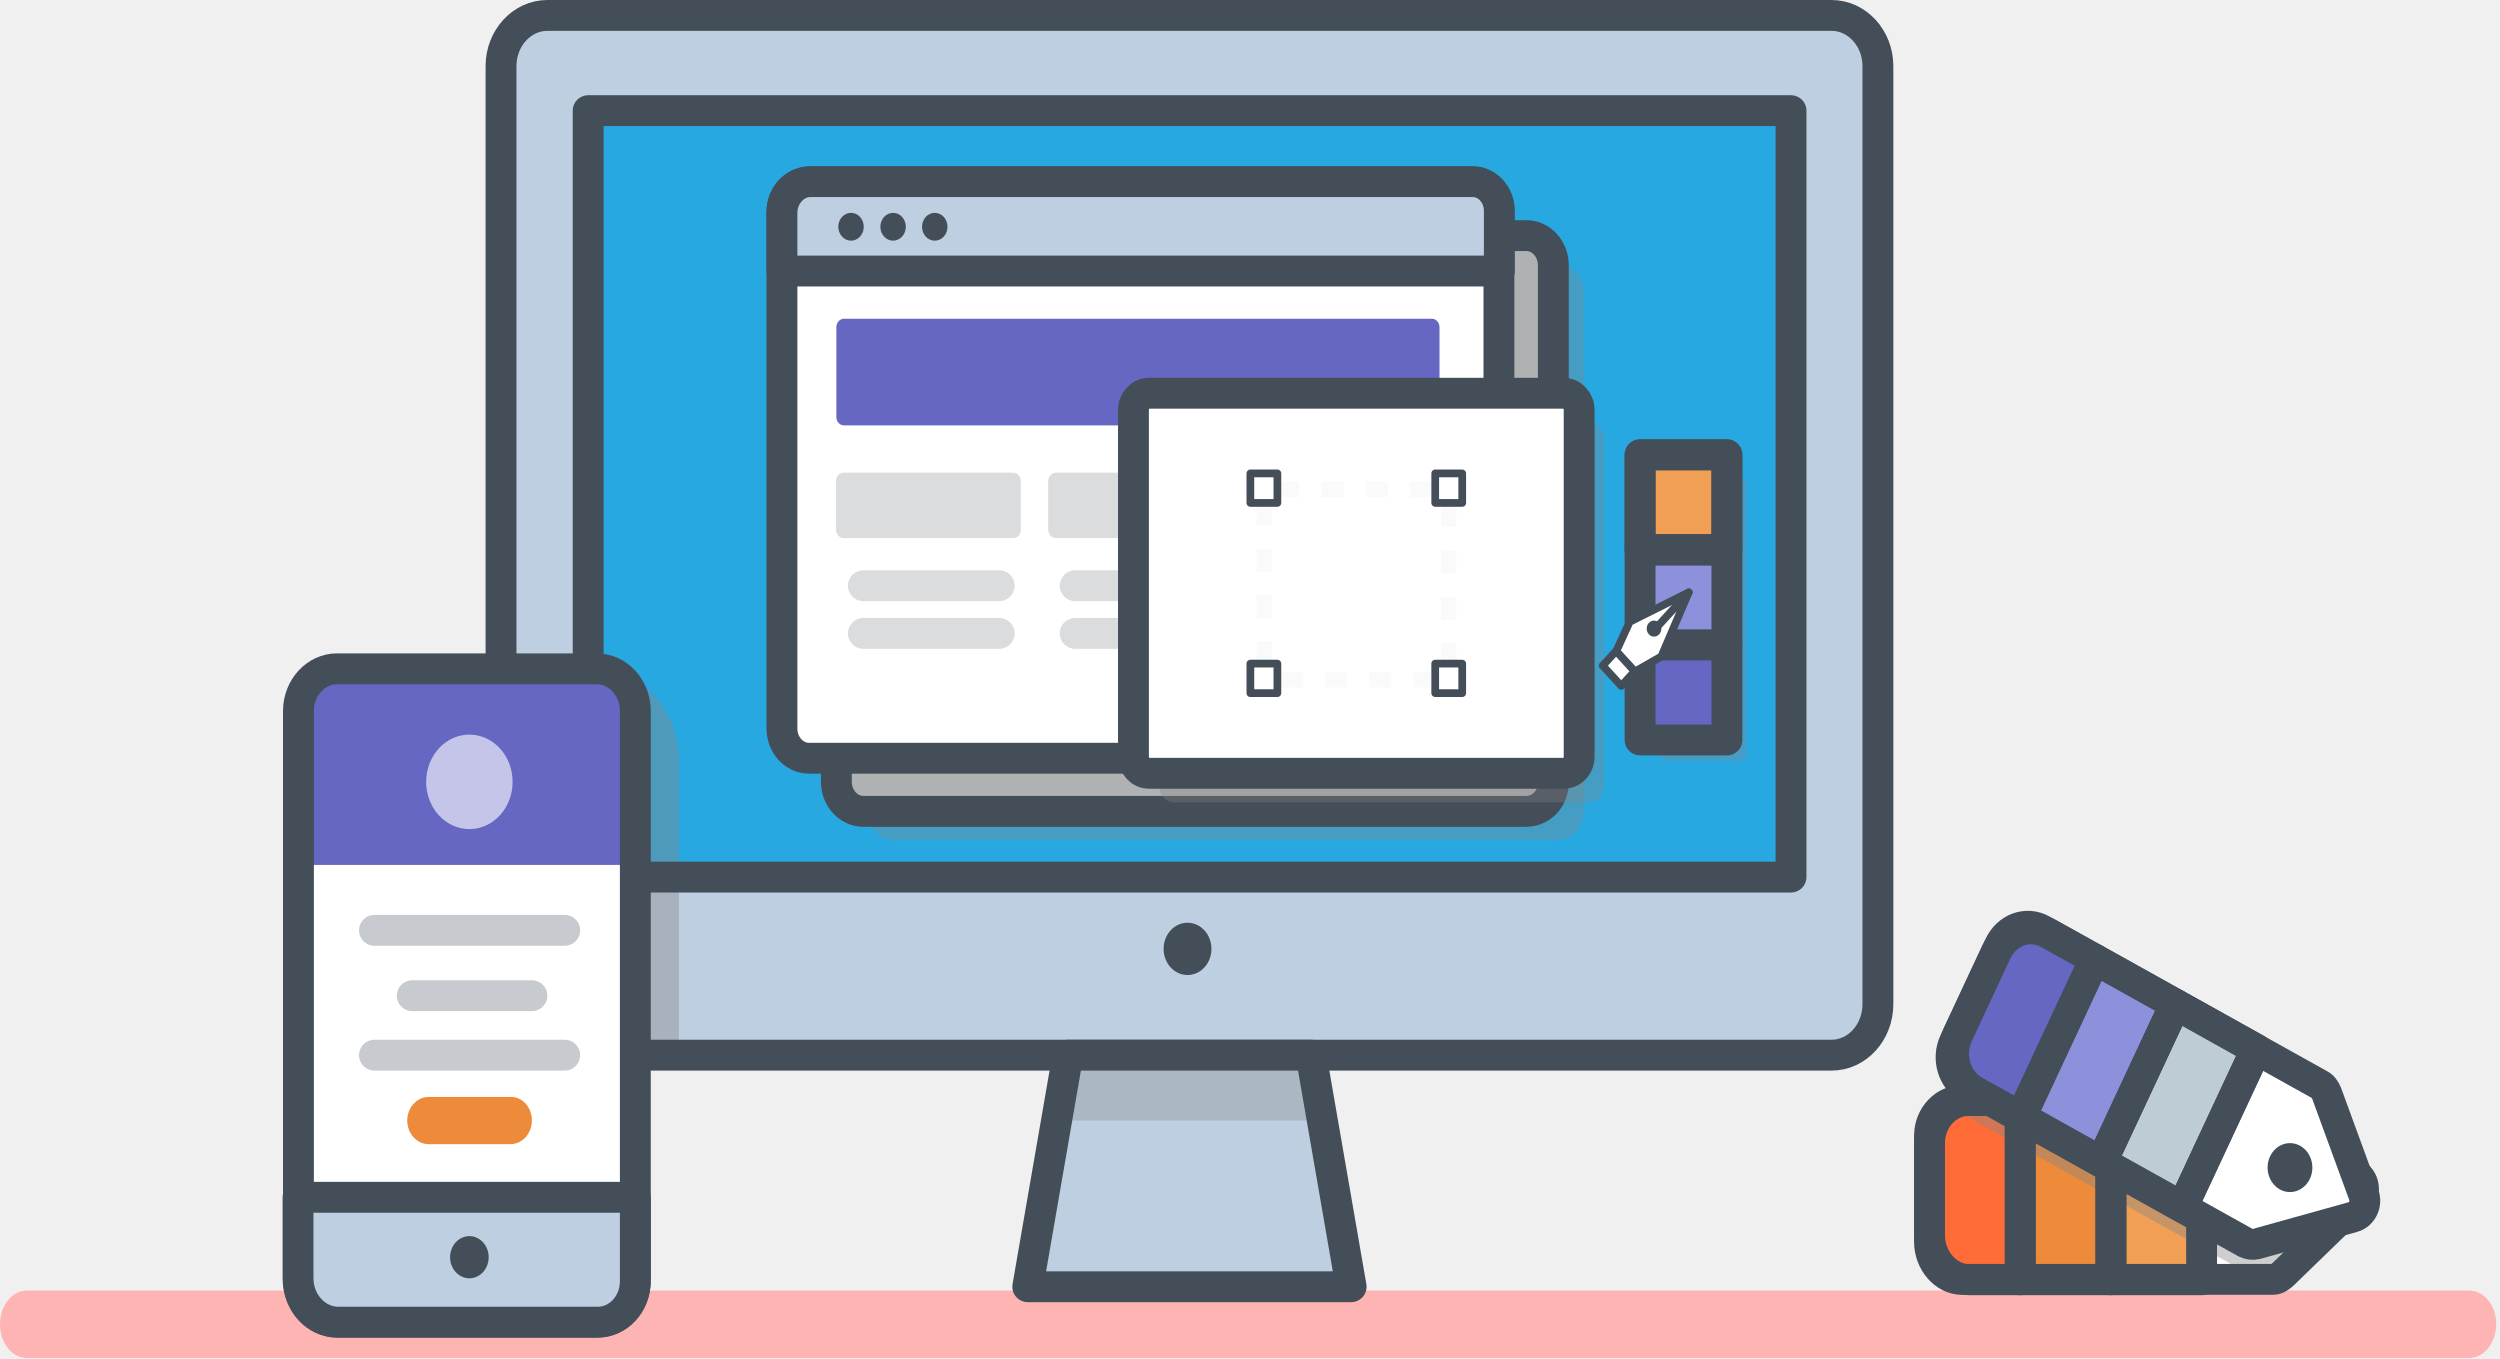
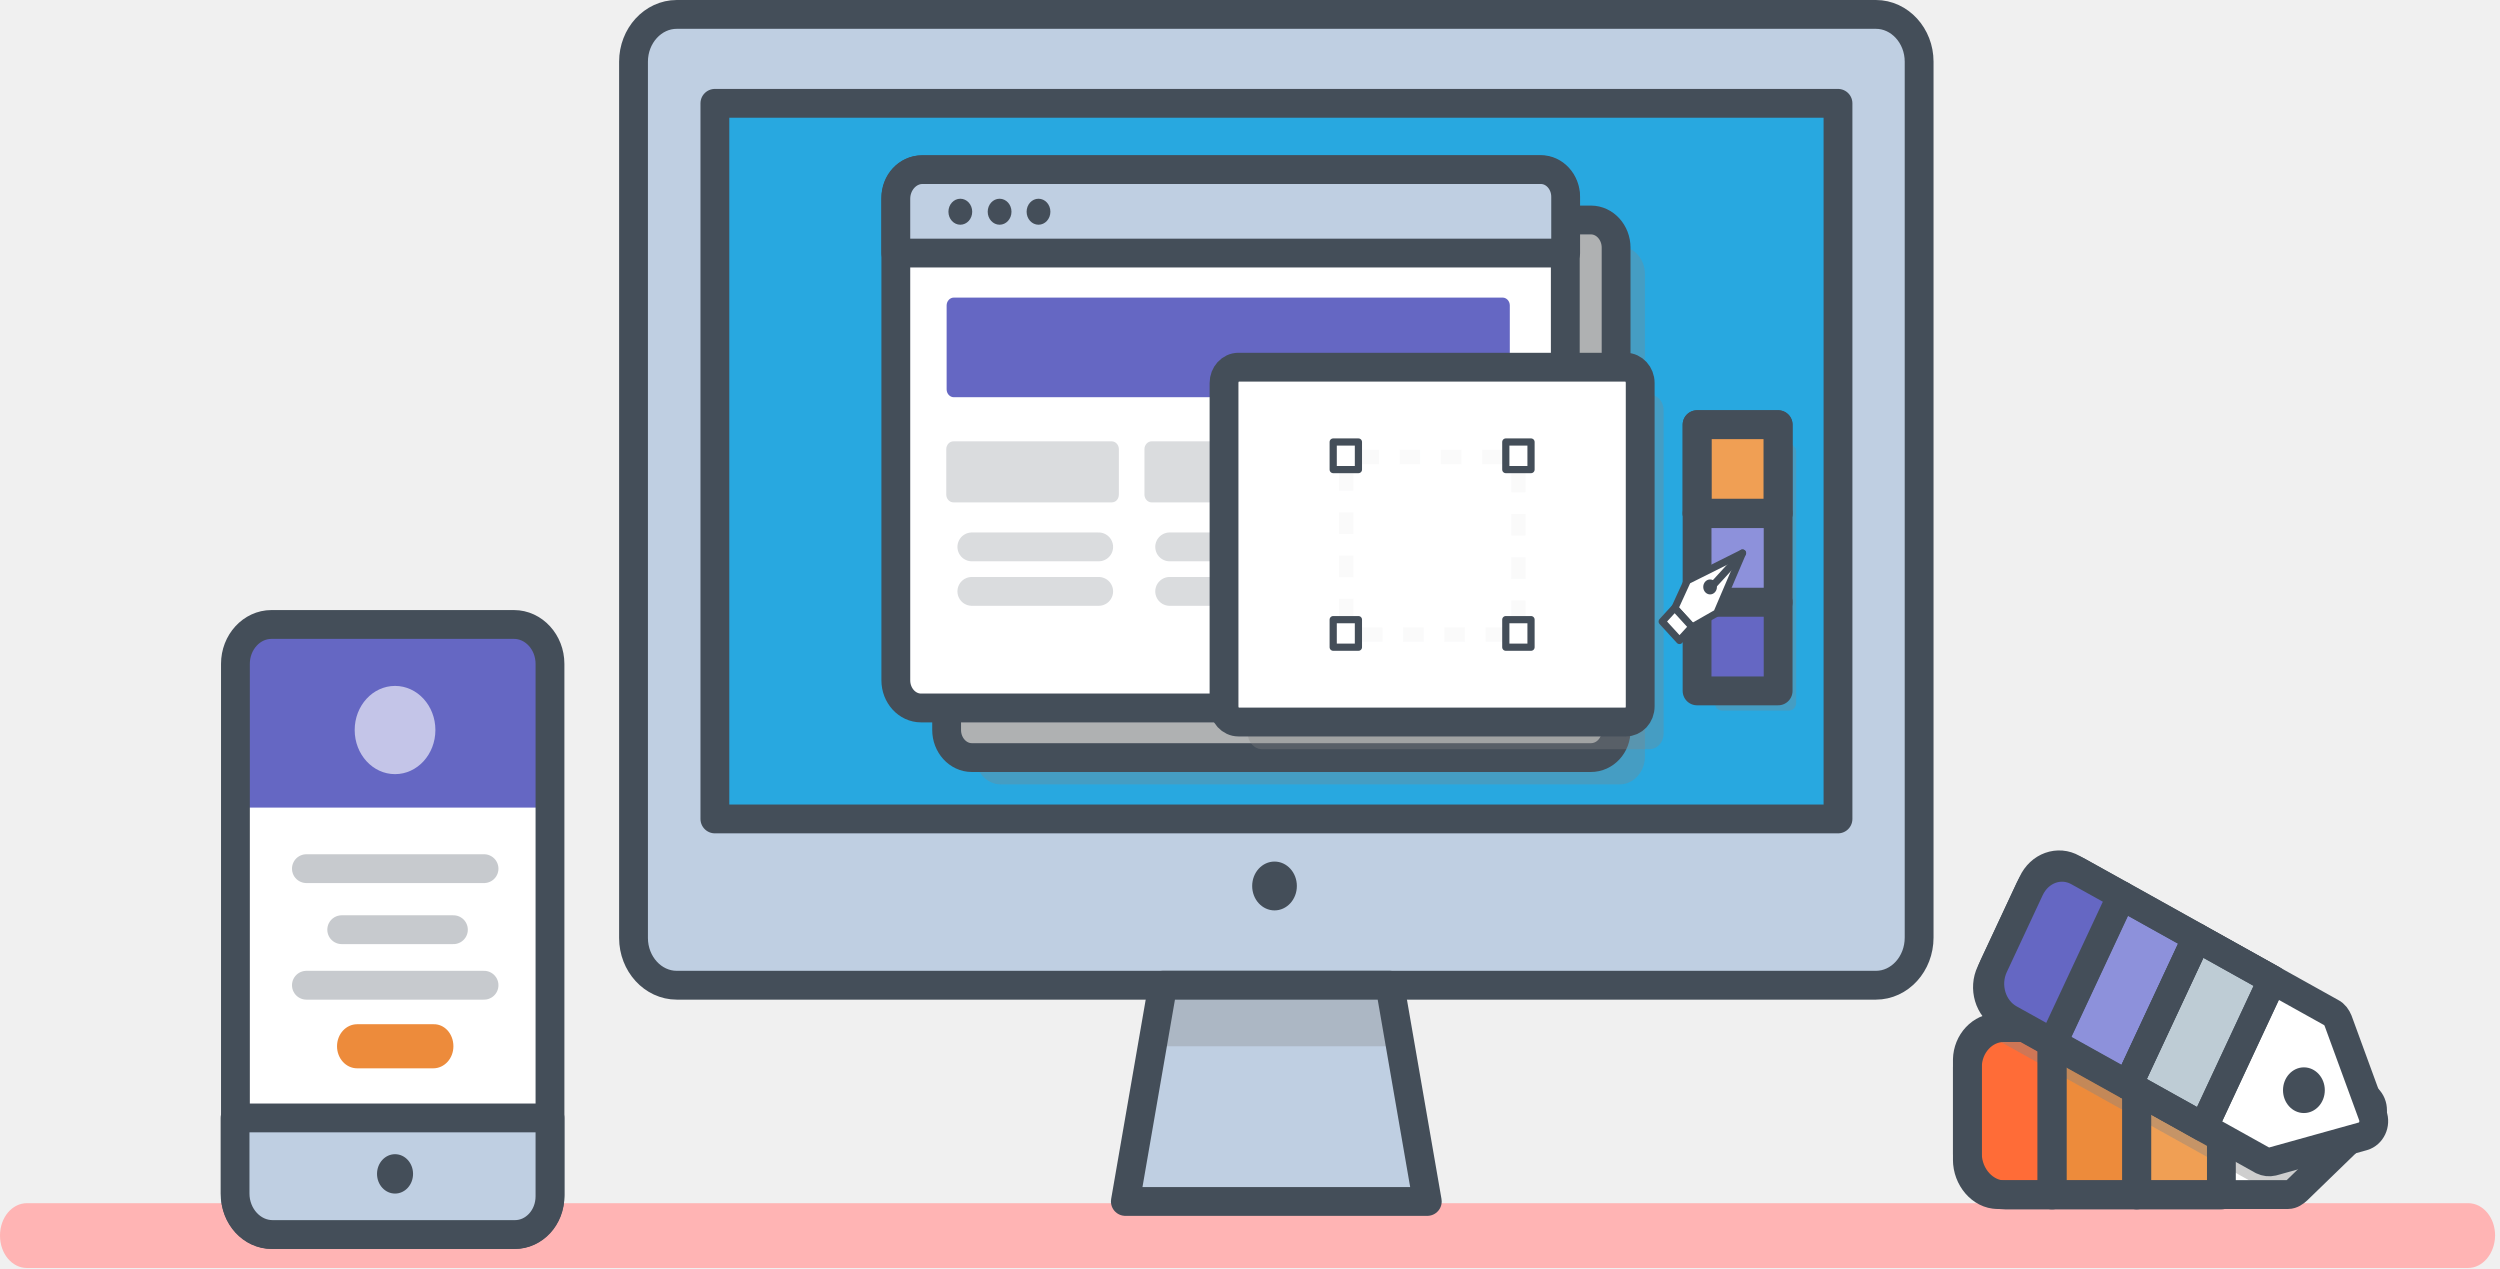
- <svg xmlns="http://www.w3.org/2000/svg" width="324" height="176" viewBox="0 0 324 176" fill="none">
-   <path d="M319.98 176H3.499C1.555 176 0 174.057 0 171.628C0 169.199 1.555 167.256 3.499 167.256H320.019C321.963 167.256 323.518 169.199 323.518 171.628C323.479 174.057 321.924 176 319.98 176Z" fill="#FFB4B4" />
-   <path d="M236.874 136.75H70.734C67.433 136.75 64.732 133.798 64.732 130.19V8.56C64.732 4.952 67.433 2 70.734 2H236.874C240.175 2 242.876 4.952 242.876 8.56V130.136C242.876 133.798 240.225 136.75 236.874 136.75Z" fill="#BFCFE2" />
-   <path d="M232.315 113.67L232.315 14.343L75.978 14.343L75.978 113.67L232.315 113.67Z" fill="#28A8E0" />
-   <path opacity="0.4" d="M77.385 86.677H64.731V127.512C64.731 132.596 68.732 136.75 73.434 136.75H87.987V98.484C87.937 92.088 83.186 86.677 77.385 86.677Z" fill="#848484" />
-   <path d="M237.374 136.75H70.934C67.633 136.75 64.933 133.798 64.933 130.19V8.56C64.933 4.952 67.633 2 70.934 2H237.374C240.675 2 243.376 4.952 243.376 8.56V130.136C243.376 133.798 240.675 136.75 237.374 136.75Z" stroke="#444E59" stroke-width="4" stroke-miterlimit="10" stroke-linecap="round" stroke-linejoin="round" />
-   <path d="M232.114 113.669L232.114 14.342L76.226 14.342L76.226 113.669L232.114 113.669Z" stroke="#444E59" stroke-width="4" stroke-miterlimit="10" stroke-linecap="round" stroke-linejoin="round" />
-   <path opacity="0.32" d="M201.814 108.871H115.893C113.943 108.871 112.393 107.122 112.393 105.044V38.025C112.393 35.893 113.993 34.198 115.893 34.198H201.814C203.765 34.198 205.315 35.947 205.315 38.025V104.99C205.315 107.122 203.765 108.871 201.814 108.871Z" fill="#848484" />
-   <path d="M197.813 105.153H111.892C109.942 105.153 108.392 103.404 108.392 101.327V34.362C108.392 32.23 109.992 30.535 111.892 30.535H197.813C199.764 30.535 201.314 32.284 201.314 34.362V101.327C201.364 103.459 199.764 105.153 197.813 105.153Z" fill="#AFB1B2" />
-   <path d="M197.813 105.153H111.892C109.942 105.153 108.392 103.404 108.392 101.327V34.362C108.392 32.23 109.992 30.535 111.892 30.535H197.813C199.764 30.535 201.314 32.284 201.314 34.362V101.327C201.364 103.459 199.764 105.153 197.813 105.153Z" stroke="#444E59" stroke-width="4" stroke-miterlimit="10" stroke-linecap="round" stroke-linejoin="round" />
-   <path d="M175.108 166.761H133.198L138.4 136.75H169.907L175.108 166.761Z" fill="#BFCFE2" />
-   <path opacity="0.32" d="M171.307 145.223L169.907 136.75H138.399L136.999 145.223H171.307Z" fill="#848484" />
-   <path d="M175.108 166.761H133.198L138.4 136.75H169.907L175.108 166.761Z" stroke="#444E59" stroke-width="4" stroke-miterlimit="10" stroke-linecap="round" stroke-linejoin="round" />
-   <path d="M153.903 126.364C155.616 126.364 157.004 124.847 157.004 122.975C157.004 121.103 155.616 119.585 153.903 119.585C152.191 119.585 150.803 121.103 150.803 122.975C150.803 124.847 152.191 126.364 153.903 126.364Z" fill="#444E59" />
-   <path d="M190.762 98.266H104.841C102.89 98.266 101.34 96.516 101.34 94.439V27.419C101.34 25.287 102.94 23.593 104.841 23.593H190.762C192.712 23.593 194.262 25.342 194.262 27.419V94.384C194.312 96.516 192.712 98.266 190.762 98.266Z" fill="white" />
-   <path d="M190.762 98.266H104.841C102.89 98.266 101.34 96.516 101.34 94.439V27.419C101.34 25.287 102.94 23.593 104.841 23.593H190.762C192.712 23.593 194.262 25.342 194.262 27.419V94.384C194.312 96.516 192.712 98.266 190.762 98.266Z" stroke="#444E59" stroke-width="4" stroke-miterlimit="10" stroke-linecap="round" stroke-linejoin="round" />
-   <path d="M194.312 35.127H101.34V27.584C101.34 25.397 102.99 23.538 105.041 23.538H190.862C192.762 23.538 194.312 25.233 194.312 27.31V35.127Z" fill="#BFCFE2" />
-   <path d="M194.312 35.127H101.34V27.584C101.34 25.397 102.99 23.538 105.041 23.538H190.862C192.762 23.538 194.312 25.233 194.312 27.31V35.127Z" stroke="#444E59" stroke-width="4" stroke-miterlimit="10" stroke-linecap="round" stroke-linejoin="round" />
-   <path d="M110.293 31.192C111.204 31.192 111.943 30.384 111.943 29.388C111.943 28.391 111.204 27.584 110.293 27.584C109.381 27.584 108.643 28.391 108.643 29.388C108.643 30.384 109.381 31.192 110.293 31.192Z" fill="#444E59" />
-   <path d="M115.744 31.192C116.656 31.192 117.395 30.384 117.395 29.388C117.395 28.391 116.656 27.584 115.744 27.584C114.833 27.584 114.094 28.391 114.094 29.388C114.094 30.384 114.833 31.192 115.744 31.192Z" fill="#444E59" />
-   <path d="M121.146 31.192C122.057 31.192 122.796 30.384 122.796 29.388C122.796 28.391 122.057 27.584 121.146 27.584C120.234 27.584 119.495 28.391 119.495 29.388C119.495 30.384 120.234 31.192 121.146 31.192Z" fill="#444E59" />
-   <path d="M185.56 55.135H109.392C108.842 55.135 108.392 54.643 108.392 54.042V42.398C108.392 41.797 108.842 41.305 109.392 41.305H185.56C186.11 41.305 186.561 41.797 186.561 42.398V54.042C186.561 54.643 186.11 55.135 185.56 55.135Z" fill="#6567C3" />
-   <path opacity="0.2" d="M131.297 69.731H109.342C108.792 69.731 108.342 69.239 108.342 68.637V62.351C108.342 61.749 108.792 61.257 109.342 61.257H131.297C131.847 61.257 132.298 61.749 132.298 62.351V68.637C132.298 69.239 131.898 69.731 131.297 69.731Z" fill="#444E59" />
-   <path opacity="0.2" d="M111.893 75.908H129.497" stroke="#444E59" stroke-width="4" stroke-miterlimit="10" stroke-linecap="round" stroke-linejoin="round" />
-   <path opacity="0.2" d="M111.893 82.085H129.497" stroke="#444E59" stroke-width="4" stroke-miterlimit="10" stroke-linecap="round" stroke-linejoin="round" />
-   <path opacity="0.2" d="M158.804 69.731H136.849C136.299 69.731 135.849 69.239 135.849 68.637V62.351C135.849 61.749 136.299 61.257 136.849 61.257H158.804C159.354 61.257 159.804 61.749 159.804 62.351V68.637C159.804 69.239 159.354 69.731 158.804 69.731Z" fill="#444E59" />
-   <path opacity="0.2" d="M139.35 75.908H156.254" stroke="#444E59" stroke-width="4" stroke-miterlimit="10" stroke-linecap="round" stroke-linejoin="round" />
-   <path opacity="0.2" d="M139.35 82.085H156.254" stroke="#444E59" stroke-width="4" stroke-miterlimit="10" stroke-linecap="round" stroke-linejoin="round" />
+ <svg xmlns="http://www.w3.org/2000/svg" width="347" height="176" viewBox="0 0 347 176" fill="none">
+   <path d="M342.533 176H3.745C1.665 176 0 174 0 171.5C0 169 1.665 167 3.745 167H342.575C344.655 167 346.32 169 346.32 171.5C346.278 174 344.614 176 342.533 176Z" fill="#FFB4B4" />
+   <path d="M259.874 136.75H93.734C90.433 136.75 87.732 133.798 87.732 130.19V8.56C87.732 4.952 90.433 2 93.734 2H259.874C263.175 2 265.876 4.952 265.876 8.56V130.136C265.876 133.798 263.225 136.75 259.874 136.75Z" fill="#BFCFE2" />
+   <path d="M255.316 113.67L255.316 14.343L98.978 14.343L98.978 113.67L255.316 113.67Z" fill="#28A8E0" />
+   <path d="M260.374 136.75H93.934C90.633 136.75 87.932 133.798 87.932 130.19V8.56C87.932 4.952 90.633 2 93.934 2H260.374C263.675 2 266.375 4.952 266.375 8.56V130.136C266.375 133.798 263.675 136.75 260.374 136.75Z" stroke="#444E59" stroke-width="4" stroke-miterlimit="10" stroke-linecap="round" stroke-linejoin="round" />
+   <path d="M255.114 113.669L255.114 14.342L99.226 14.342L99.226 113.669L255.114 113.669Z" stroke="#444E59" stroke-width="4" stroke-miterlimit="10" stroke-linecap="round" stroke-linejoin="round" />
+   <path opacity="0.32" d="M224.815 108.871H138.894C136.943 108.871 135.393 107.122 135.393 105.044V38.025C135.393 35.893 136.993 34.198 138.894 34.198H224.815C226.765 34.198 228.316 35.947 228.316 38.025V104.99C228.316 107.122 226.765 108.871 224.815 108.871Z" fill="#848484" />
+   <path d="M220.814 105.153H134.893C132.942 105.153 131.392 103.404 131.392 101.327V34.362C131.392 32.23 132.992 30.535 134.893 30.535H220.814C222.764 30.535 224.315 32.284 224.315 34.362V101.327C224.365 103.459 222.764 105.153 220.814 105.153Z" fill="#AFB1B2" />
+   <path d="M220.814 105.153H134.893C132.942 105.153 131.392 103.404 131.392 101.327V34.362C131.392 32.23 132.992 30.535 134.893 30.535H220.814C222.764 30.535 224.315 32.284 224.315 34.362V101.327C224.365 103.459 222.764 105.153 220.814 105.153Z" stroke="#444E59" stroke-width="4" stroke-miterlimit="10" stroke-linecap="round" stroke-linejoin="round" />
+   <path d="M198.108 166.761H156.198L161.4 136.75H192.907L198.108 166.761Z" fill="#BFCFE2" />
+   <path opacity="0.32" d="M194.307 145.223L192.907 136.75H161.399L159.999 145.223H194.307Z" fill="#848484" />
+   <path d="M198.108 166.761H156.198L161.4 136.75H192.907L198.108 166.761Z" stroke="#444E59" stroke-width="4" stroke-miterlimit="10" stroke-linecap="round" stroke-linejoin="round" />
+   <path d="M176.903 126.364C178.616 126.364 180.004 124.847 180.004 122.975C180.004 121.103 178.616 119.585 176.903 119.585C175.191 119.585 173.802 121.103 173.802 122.975C173.802 124.847 175.191 126.364 176.903 126.364Z" fill="#444E59" />
+   <path d="M213.762 98.266H127.841C125.891 98.266 124.34 96.516 124.34 94.439V27.419C124.34 25.287 125.941 23.593 127.841 23.593H213.762C215.712 23.593 217.263 25.342 217.263 27.419V94.384C217.313 96.516 215.712 98.266 213.762 98.266Z" fill="white" />
+   <path d="M213.762 98.266H127.841C125.891 98.266 124.34 96.516 124.34 94.439V27.419C124.34 25.287 125.941 23.593 127.841 23.593H213.762C215.712 23.593 217.263 25.342 217.263 27.419V94.384C217.313 96.516 215.712 98.266 213.762 98.266Z" stroke="#444E59" stroke-width="4" stroke-miterlimit="10" stroke-linecap="round" stroke-linejoin="round" />
+   <path d="M217.313 35.127H124.34V27.584C124.34 25.397 125.991 23.538 128.041 23.538H213.862C215.763 23.538 217.313 25.233 217.313 27.31V35.127Z" fill="#BFCFE2" />
+   <path d="M217.313 35.127H124.34V27.584C124.34 25.397 125.991 23.538 128.041 23.538H213.862C215.763 23.538 217.313 25.233 217.313 27.31V35.127Z" stroke="#444E59" stroke-width="4" stroke-miterlimit="10" stroke-linecap="round" stroke-linejoin="round" />
+   <path d="M133.292 31.192C134.204 31.192 134.943 30.384 134.943 29.388C134.943 28.391 134.204 27.584 133.292 27.584C132.381 27.584 131.642 28.391 131.642 29.388C131.642 30.384 132.381 31.192 133.292 31.192Z" fill="#444E59" />
+   <path d="M138.744 31.192C139.655 31.192 140.394 30.384 140.394 29.388C140.394 28.391 139.655 27.584 138.744 27.584C137.832 27.584 137.093 28.391 137.093 29.388C137.093 30.384 137.832 31.192 138.744 31.192Z" fill="#444E59" />
+   <path d="M144.145 31.192C145.056 31.192 145.795 30.384 145.795 29.388C145.795 28.391 145.056 27.584 144.145 27.584C143.233 27.584 142.494 28.391 142.494 29.388C142.494 30.384 143.233 31.192 144.145 31.192Z" fill="#444E59" />
+   <path d="M208.561 55.135H132.392C131.842 55.135 131.392 54.643 131.392 54.042V42.398C131.392 41.797 131.842 41.305 132.392 41.305H208.561C209.111 41.305 209.561 41.797 209.561 42.398V54.042C209.561 54.643 209.111 55.135 208.561 55.135Z" fill="#6567C3" />
+   <path opacity="0.2" d="M154.297 69.731H132.342C131.792 69.731 131.342 69.239 131.342 68.637V62.351C131.342 61.749 131.792 61.257 132.342 61.257H154.297C154.847 61.257 155.298 61.749 155.298 62.351V68.637C155.298 69.239 154.898 69.731 154.297 69.731Z" fill="#444E59" />
+   <path opacity="0.2" d="M134.893 75.908H152.497" stroke="#444E59" stroke-width="4" stroke-miterlimit="10" stroke-linecap="round" stroke-linejoin="round" />
+   <path opacity="0.2" d="M134.893 82.085H152.497" stroke="#444E59" stroke-width="4" stroke-miterlimit="10" stroke-linecap="round" stroke-linejoin="round" />
+   <path opacity="0.2" d="M181.804 69.731H159.849C159.299 69.731 158.849 69.239 158.849 68.637V62.351C158.849 61.749 159.299 61.257 159.849 61.257H181.804C182.354 61.257 182.804 61.749 182.804 62.351V68.637C182.804 69.239 182.354 69.731 181.804 69.731Z" fill="#444E59" />
+   <path opacity="0.2" d="M162.35 75.908H179.254" stroke="#444E59" stroke-width="4" stroke-miterlimit="10" stroke-linecap="round" stroke-linejoin="round" />
+   <path opacity="0.2" d="M162.35 82.085H179.254" stroke="#444E59" stroke-width="4" stroke-miterlimit="10" stroke-linecap="round" stroke-linejoin="round" />
  <g opacity="0.2">
-     <path opacity="0.2" d="M186.261 82.85H164.306C163.756 82.85 163.306 82.359 163.306 81.757V62.406C163.306 61.804 163.756 61.312 164.306 61.312H186.261C186.811 61.312 187.261 61.804 187.261 62.406V81.757C187.261 82.359 186.811 82.85 186.261 82.85Z" fill="#444E59" />
+     <path opacity="0.2" d="M209.261 82.85H187.305C186.755 82.85 186.305 82.359 186.305 81.757V62.406C186.305 61.804 186.755 61.312 187.305 61.312H209.261C209.811 61.312 210.261 61.804 210.261 62.406V81.757C210.261 82.359 209.811 82.85 209.261 82.85Z" fill="#444E59" />
  </g>
  <g opacity="0.09">
-     <path opacity="0.09" d="M185.561 89.028H164.656C163.856 89.028 163.256 88.317 163.256 87.497C163.256 86.677 163.906 85.966 164.656 85.966H185.561C186.361 85.966 186.962 86.677 186.962 87.497C186.962 88.317 186.311 89.028 185.561 89.028Z" fill="#444E59" />
+     <path opacity="0.09" d="M208.561 89.028H187.656C186.856 89.028 186.255 88.317 186.255 87.497C186.255 86.677 186.906 85.966 187.656 85.966H208.561C209.361 85.966 209.961 86.677 209.961 87.497C209.961 88.317 209.311 89.028 208.561 89.028Z" fill="#444E59" />
  </g>
-   <path d="M254.271 142.628H294.581C295.081 142.628 295.531 142.792 295.881 143.175L305.633 152.468C306.534 153.343 306.534 154.873 305.633 155.693L295.881 165.15C295.531 165.478 295.081 165.806 294.581 165.806H254.271C251.97 165.806 250.07 163.51 250.07 160.996V147.056C250.12 144.651 251.97 142.628 254.271 142.628ZM295.681 156.787C297.031 156.787 298.182 155.584 298.182 154.053C298.182 152.523 297.081 151.32 295.681 151.32C294.281 151.32 293.18 152.523 293.18 154.053C293.18 155.584 294.281 156.787 295.681 156.787Z" fill="white" />
-   <path d="M273.575 142.628H285.328V165.861H273.575V142.628Z" fill="#F09F54" />
-   <path d="M261.822 142.628H273.575V165.861H261.822V142.628Z" fill="#ED8B3B" />
-   <path d="M255.321 165.861H261.822V142.628H255.121C252.37 142.628 250.069 145.088 250.069 148.149V160.176C250.119 163.292 252.47 165.861 255.321 165.861Z" fill="#FF6C37" />
-   <path opacity="0.4" d="M253.171 143.776C253.371 143.721 253.571 143.721 253.771 143.721H294.081C294.581 143.721 295.031 143.885 295.381 144.268L305.133 153.561C306.034 154.436 306.034 155.966 305.133 156.786L299.032 162.635L292.43 164.439C292.13 164.549 291.78 164.549 291.43 164.549C290.78 164.549 290.18 164.385 289.58 164.057L253.671 144.049C253.521 143.995 253.321 143.885 253.171 143.776ZM295.181 157.879C296.531 157.879 297.682 156.677 297.682 155.146C297.682 153.616 296.581 152.413 295.181 152.413C293.781 152.413 292.68 153.616 292.68 155.146C292.68 156.677 293.781 157.879 295.181 157.879Z" fill="#848484" />
-   <path d="M254.271 142.628H294.581C295.081 142.628 295.531 142.792 295.881 143.175L305.633 152.468C306.534 153.343 306.534 154.873 305.633 155.693L295.881 165.15C295.531 165.478 295.081 165.806 294.581 165.806H254.271C251.97 165.806 250.07 163.51 250.07 160.996V147.056C250.12 144.651 251.97 142.628 254.271 142.628ZM295.681 156.787C297.031 156.787 298.182 155.584 298.182 154.053C298.182 152.523 297.081 151.32 295.681 151.32C294.281 151.32 293.18 152.523 293.18 154.053C293.18 155.584 294.281 156.787 295.681 156.787Z" stroke="#444E59" stroke-width="4" stroke-miterlimit="10" stroke-linecap="round" stroke-linejoin="round" />
-   <path d="M273.575 142.628H285.328V165.861H273.575V142.628Z" stroke="#444E59" stroke-width="4" stroke-miterlimit="10" stroke-linecap="round" stroke-linejoin="round" />
-   <path d="M261.822 142.628H273.575V165.861H261.822V142.628Z" stroke="#444E59" stroke-width="4" stroke-miterlimit="10" stroke-linecap="round" stroke-linejoin="round" />
-   <path d="M255.321 165.861H261.822V142.628H255.121C252.37 142.628 250.069 145.088 250.069 148.149V160.176C250.119 163.292 252.47 165.861 255.321 165.861Z" stroke="#444E59" stroke-width="4" stroke-miterlimit="10" stroke-linecap="round" stroke-linejoin="round" />
-   <path d="M264.674 120.544L300.582 140.551C301.033 140.77 301.333 141.207 301.533 141.699L306.334 154.819C306.784 156.021 306.134 157.388 304.983 157.716L292.43 161.215C291.98 161.324 291.48 161.269 291.03 161.051L255.121 141.043C253.071 139.895 252.271 137.162 253.321 134.975L259.122 122.566C260.173 120.27 262.673 119.396 264.674 120.544Z" fill="white" />
-   <path d="M271.437 124.288L281.906 130.127L272.359 150.579L261.89 144.74L271.437 124.288Z" fill="#8D91DB" />
-   <path d="M264.674 120.544L300.582 140.551C301.033 140.77 301.333 141.207 301.533 141.699L306.334 154.819C306.784 156.021 306.134 157.388 304.983 157.716L292.43 161.215C291.98 161.324 291.48 161.269 291.03 161.051L255.121 141.043C253.071 139.895 252.271 137.162 253.321 134.975L259.122 122.566C260.173 120.27 262.673 119.396 264.674 120.544Z" stroke="#444E59" stroke-width="4" stroke-miterlimit="10" stroke-linecap="round" stroke-linejoin="round" />
-   <path d="M296.781 154.491C295.179 154.491 293.88 153.071 293.88 151.32C293.88 149.569 295.179 148.149 296.781 148.149C298.383 148.149 299.682 149.569 299.682 151.32C299.682 153.071 298.383 154.491 296.781 154.491Z" fill="#444E59" />
-   <path d="M281.929 130.156L292.398 135.995L282.852 156.447L272.382 150.608L281.929 130.156Z" fill="#BECCD5" stroke="#444E59" stroke-width="4" stroke-miterlimit="10" stroke-linecap="round" stroke-linejoin="round" />
-   <path d="M281.929 130.156L292.398 135.995L282.852 156.447L272.382 150.608L281.929 130.156Z" stroke="#444E59" stroke-width="4" stroke-miterlimit="10" stroke-linecap="round" stroke-linejoin="round" />
-   <path d="M271.437 124.288L281.906 130.127L272.359 150.579L261.89 144.74L271.437 124.288Z" stroke="#444E59" stroke-width="4" stroke-miterlimit="10" stroke-linecap="round" stroke-linejoin="round" />
-   <path d="M255.922 141.425L261.923 144.76L271.476 124.315L265.474 120.981C263.024 119.614 260.023 120.653 258.722 123.386L253.721 134.1C252.471 136.779 253.471 140.059 255.922 141.425Z" fill="#6567C3" />
-   <path d="M255.922 141.425L261.923 144.76L271.476 124.315L265.474 120.981C263.024 119.614 260.023 120.653 258.722 123.386L253.721 134.1C252.471 136.779 253.471 140.059 255.922 141.425Z" stroke="#444E59" stroke-width="4" stroke-miterlimit="10" stroke-linecap="round" stroke-linejoin="round" />
-   <path d="M77.337 171.353H43.679C40.928 171.353 38.678 168.893 38.678 165.887V92.143C38.678 89.137 40.928 86.677 43.679 86.677H77.337C80.088 86.677 82.338 89.137 82.338 92.143V165.887C82.338 168.948 80.088 171.353 77.337 171.353Z" fill="white" />
-   <path d="M83.038 112.096H38.678V92.034C38.678 89.082 40.878 86.677 43.579 86.677H77.837C80.688 86.677 82.989 89.246 82.989 92.307V112.096H83.038Z" fill="#6567C3" />
-   <path d="M77.337 171.353H43.679C40.928 171.353 38.678 168.893 38.678 165.887V92.143C38.678 89.137 40.928 86.677 43.679 86.677H77.337C80.088 86.677 82.338 89.137 82.338 92.143V165.887C82.338 168.948 80.088 171.353 77.337 171.353Z" stroke="#444E59" stroke-width="4" stroke-miterlimit="10" stroke-linecap="round" stroke-linejoin="round" />
-   <path d="M77.385 171.353H43.827C40.977 171.353 38.626 168.784 38.626 165.668V155.172H82.337V165.941C82.337 168.948 80.086 171.353 77.385 171.353Z" fill="#BFCFE2" />
-   <path d="M77.485 171.353H43.827C40.977 171.353 38.626 168.784 38.626 165.668V155.172H82.337V166.051C82.337 169.003 80.136 171.353 77.485 171.353Z" stroke="#444E59" stroke-width="4" stroke-miterlimit="10" stroke-linecap="round" stroke-linejoin="round" />
-   <path d="M60.832 165.668C62.213 165.668 63.332 164.444 63.332 162.935C63.332 161.425 62.213 160.202 60.832 160.202C59.451 160.202 58.331 161.425 58.331 162.935C58.331 164.444 59.451 165.668 60.832 165.668Z" fill="#444E59" />
-   <path opacity="0.3" d="M48.528 120.569H73.184" stroke="#444E59" stroke-width="4" stroke-miterlimit="10" stroke-linecap="round" stroke-linejoin="round" />
-   <path opacity="0.3" d="M53.43 129.042H68.933" stroke="#444E59" stroke-width="4" stroke-miterlimit="10" stroke-linecap="round" stroke-linejoin="round" />
-   <path opacity="0.3" d="M48.528 136.75H73.184" stroke="#444E59" stroke-width="4" stroke-miterlimit="10" stroke-linecap="round" stroke-linejoin="round" />
-   <path opacity="0.62" d="M60.832 107.45C63.925 107.45 66.433 104.709 66.433 101.327C66.433 97.946 63.925 95.205 60.832 95.205C57.738 95.205 55.23 97.946 55.23 101.327C55.23 104.709 57.738 107.45 60.832 107.45Z" fill="white" />
-   <path d="M68.933 145.223C68.933 146.918 67.683 148.284 66.132 148.284H55.58C54.03 148.284 52.779 146.918 52.779 145.223C52.779 143.529 54.03 142.162 55.58 142.162H66.132C67.683 142.107 68.933 143.474 68.933 145.223Z" fill="#ED8B3B" />
-   <path opacity="0.32" d="M205.909 103.991H152.196C151.096 103.991 150.195 103.007 150.195 101.804V56.924C150.195 55.721 151.096 54.737 152.196 54.737H205.909C207.009 54.737 207.909 55.721 207.909 56.924V101.804C207.909 103.007 207.059 103.991 205.909 103.991Z" fill="#848484" />
-   <path d="M202.658 100.218H148.895C147.795 100.218 146.895 99.234 146.895 98.032V53.151C146.895 51.949 147.795 50.965 148.895 50.965H202.658C203.758 50.965 204.659 51.949 204.659 53.151V98.032C204.659 99.289 203.758 100.218 202.658 100.218Z" fill="white" />
-   <path d="M202.658 100.218H148.895C147.795 100.218 146.895 99.234 146.895 98.032V53.151C146.895 51.949 147.795 50.965 148.895 50.965H202.658C203.758 50.965 204.659 51.949 204.659 53.151V98.032C204.659 99.289 203.758 100.218 202.658 100.218Z" stroke="#444E59" stroke-width="4" stroke-miterlimit="10" stroke-linecap="round" stroke-linejoin="round" />
+   <path d="M277.272 142.628H317.582C318.082 142.628 318.532 142.792 318.882 143.175L328.634 152.468C329.535 153.343 329.535 154.873 328.634 155.693L318.882 165.15C318.532 165.478 318.082 165.806 317.582 165.806H277.272C274.971 165.806 273.071 163.51 273.071 160.996V147.056C273.121 144.651 274.971 142.628 277.272 142.628ZM318.682 156.787C320.032 156.787 321.183 155.584 321.183 154.053C321.183 152.523 320.082 151.32 318.682 151.32C317.282 151.32 316.181 152.523 316.181 154.053C316.181 155.584 317.282 156.787 318.682 156.787Z" fill="white" />
+   <path d="M296.576 142.628H308.329V165.861H296.576V142.628Z" fill="#F09F54" />
+   <path d="M284.823 142.628H296.576V165.861H284.823V142.628Z" fill="#ED8B3B" />
+   <path d="M278.322 165.861H284.824V142.628H278.122C275.371 142.628 273.071 145.088 273.071 148.149V160.176C273.121 163.292 275.471 165.861 278.322 165.861Z" fill="#FF6C37" />
+   <path opacity="0.4" d="M276.172 143.776C276.372 143.721 276.572 143.721 276.772 143.721H317.082C317.582 143.721 318.032 143.885 318.382 144.268L328.134 153.561C329.035 154.436 329.035 155.966 328.134 156.786L322.033 162.635L315.431 164.439C315.131 164.549 314.781 164.549 314.431 164.549C313.781 164.549 313.181 164.385 312.581 164.057L276.672 144.049C276.522 143.995 276.322 143.885 276.172 143.776ZM318.182 157.879C319.532 157.879 320.683 156.677 320.683 155.146C320.683 153.616 319.582 152.413 318.182 152.413C316.782 152.413 315.681 153.616 315.681 155.146C315.681 156.677 316.782 157.879 318.182 157.879Z" fill="#848484" />
+   <path d="M277.272 142.628H317.582C318.082 142.628 318.532 142.792 318.882 143.175L328.634 152.468C329.535 153.343 329.535 154.873 328.634 155.693L318.882 165.15C318.532 165.478 318.082 165.806 317.582 165.806H277.272C274.971 165.806 273.071 163.51 273.071 160.996V147.056C273.121 144.651 274.971 142.628 277.272 142.628ZM318.682 156.787C320.032 156.787 321.183 155.584 321.183 154.053C321.183 152.523 320.082 151.32 318.682 151.32C317.282 151.32 316.181 152.523 316.181 154.053C316.181 155.584 317.282 156.787 318.682 156.787Z" stroke="#444E59" stroke-width="4" stroke-miterlimit="10" stroke-linecap="round" stroke-linejoin="round" />
+   <path d="M296.576 142.628H308.329V165.861H296.576V142.628Z" stroke="#444E59" stroke-width="4" stroke-miterlimit="10" stroke-linecap="round" stroke-linejoin="round" />
+   <path d="M284.823 142.628H296.576V165.861H284.823V142.628Z" stroke="#444E59" stroke-width="4" stroke-miterlimit="10" stroke-linecap="round" stroke-linejoin="round" />
+   <path d="M278.322 165.861H284.824V142.628H278.122C275.371 142.628 273.071 145.088 273.071 148.149V160.176C273.121 163.292 275.471 165.861 278.322 165.861Z" stroke="#444E59" stroke-width="4" stroke-miterlimit="10" stroke-linecap="round" stroke-linejoin="round" />
+   <path d="M287.674 120.544L323.583 140.551C324.033 140.77 324.333 141.207 324.533 141.699L329.334 154.819C329.784 156.021 329.134 157.388 327.984 157.716L315.431 161.215C314.981 161.324 314.481 161.269 314.031 161.051L278.122 141.043C276.071 139.895 275.271 137.162 276.321 134.975L282.123 122.566C283.173 120.27 285.674 119.396 287.674 120.544Z" fill="white" />
+   <path d="M294.438 124.288L304.907 130.127L295.36 150.579L284.891 144.74L294.438 124.288Z" fill="#8D91DB" />
+   <path d="M287.674 120.544L323.583 140.551C324.033 140.77 324.333 141.207 324.533 141.699L329.334 154.819C329.784 156.021 329.134 157.388 327.984 157.716L315.431 161.215C314.981 161.324 314.481 161.269 314.031 161.051L278.122 141.043C276.071 139.895 275.271 137.162 276.321 134.975L282.123 122.566C283.173 120.27 285.674 119.396 287.674 120.544Z" stroke="#444E59" stroke-width="4" stroke-miterlimit="10" stroke-linecap="round" stroke-linejoin="round" />
+   <path d="M319.782 154.491C318.18 154.491 316.881 153.071 316.881 151.32C316.881 149.569 318.18 148.149 319.782 148.149C321.384 148.149 322.683 149.569 322.683 151.32C322.683 153.071 321.384 154.491 319.782 154.491Z" fill="#444E59" />
+   <path d="M304.93 130.156L315.399 135.995L305.853 156.447L295.383 150.608L304.93 130.156Z" fill="#BECCD5" stroke="#444E59" stroke-width="4" stroke-miterlimit="10" stroke-linecap="round" stroke-linejoin="round" />
+   <path d="M304.93 130.156L315.399 135.995L305.853 156.447L295.383 150.608L304.93 130.156Z" stroke="#444E59" stroke-width="4" stroke-miterlimit="10" stroke-linecap="round" stroke-linejoin="round" />
+   <path d="M294.438 124.288L304.907 130.127L295.36 150.579L284.891 144.74L294.438 124.288Z" stroke="#444E59" stroke-width="4" stroke-miterlimit="10" stroke-linecap="round" stroke-linejoin="round" />
+   <path d="M278.922 141.425L284.923 144.76L294.476 124.315L288.474 120.981C286.024 119.614 283.023 120.653 281.722 123.386L276.721 134.1C275.471 136.779 276.471 140.059 278.922 141.425Z" fill="#6567C3" />
+   <path d="M278.922 141.425L284.923 144.76L294.476 124.315L288.474 120.981C286.024 119.614 283.023 120.653 281.722 123.386L276.721 134.1C275.471 136.779 276.471 140.059 278.922 141.425Z" stroke="#444E59" stroke-width="4" stroke-miterlimit="10" stroke-linecap="round" stroke-linejoin="round" />
+   <path d="M71.337 171.353H37.678C34.928 171.353 32.677 168.893 32.677 165.887V92.143C32.677 89.137 34.928 86.677 37.678 86.677H71.337C74.087 86.677 76.338 89.137 76.338 92.143V165.887C76.338 168.948 74.087 171.353 71.337 171.353Z" fill="white" />
+   <path d="M77.038 112.096H32.677V92.034C32.677 89.082 34.878 86.677 37.578 86.677H71.837C74.687 86.677 76.988 89.246 76.988 92.307V112.096H77.038Z" fill="#6567C3" />
+   <path d="M71.337 171.353H37.678C34.928 171.353 32.677 168.893 32.677 165.887V92.143C32.677 89.137 34.928 86.677 37.678 86.677H71.337C74.087 86.677 76.338 89.137 76.338 92.143V165.887C76.338 168.948 74.087 171.353 71.337 171.353Z" stroke="#444E59" stroke-width="4" stroke-miterlimit="10" stroke-linecap="round" stroke-linejoin="round" />
+   <path d="M71.385 171.353H37.827C34.977 171.353 32.626 168.784 32.626 165.668V155.172H76.337V165.941C76.337 168.948 74.086 171.353 71.385 171.353Z" fill="#BFCFE2" />
+   <path d="M71.485 171.353H37.827C34.977 171.353 32.626 168.784 32.626 165.668V155.172H76.337V166.051C76.337 169.003 74.136 171.353 71.485 171.353Z" stroke="#444E59" stroke-width="4" stroke-miterlimit="10" stroke-linecap="round" stroke-linejoin="round" />
+   <path d="M54.832 165.668C56.213 165.668 57.332 164.444 57.332 162.935C57.332 161.425 56.213 160.202 54.832 160.202C53.451 160.202 52.331 161.425 52.331 162.935C52.331 164.444 53.451 165.668 54.832 165.668Z" fill="#444E59" />
+   <path opacity="0.3" d="M42.528 120.569H67.184" stroke="#444E59" stroke-width="4" stroke-miterlimit="10" stroke-linecap="round" stroke-linejoin="round" />
+   <path opacity="0.3" d="M47.43 129.042H62.934" stroke="#444E59" stroke-width="4" stroke-miterlimit="10" stroke-linecap="round" stroke-linejoin="round" />
+   <path opacity="0.3" d="M42.528 136.75H67.184" stroke="#444E59" stroke-width="4" stroke-miterlimit="10" stroke-linecap="round" stroke-linejoin="round" />
+   <path opacity="0.62" d="M54.832 107.45C57.925 107.45 60.433 104.709 60.433 101.327C60.433 97.946 57.925 95.205 54.832 95.205C51.738 95.205 49.23 97.946 49.23 101.327C49.23 104.709 51.738 107.45 54.832 107.45Z" fill="white" />
+   <path d="M62.933 145.223C62.933 146.918 61.683 148.284 60.133 148.284H49.58C48.03 148.284 46.779 146.918 46.779 145.223C46.779 143.529 48.03 142.162 49.58 142.162H60.133C61.683 142.107 62.933 143.474 62.933 145.223Z" fill="#ED8B3B" />
+   <path opacity="0.32" d="M228.909 103.991H175.196C174.096 103.991 173.196 103.007 173.196 101.804V56.924C173.196 55.721 174.096 54.737 175.196 54.737H228.909C230.01 54.737 230.91 55.721 230.91 56.924V101.804C230.91 103.007 230.06 103.991 228.909 103.991Z" fill="#848484" />
+   <path d="M225.658 100.218H171.895C170.795 100.218 169.895 99.234 169.895 98.032V53.151C169.895 51.949 170.795 50.965 171.895 50.965H225.658C226.758 50.965 227.659 51.949 227.659 53.151V98.032C227.659 99.289 226.758 100.218 225.658 100.218Z" fill="white" />
+   <path d="M225.658 100.218H171.895C170.795 100.218 169.895 99.234 169.895 98.032V53.151C169.895 51.949 170.795 50.965 171.895 50.965H225.658C226.758 50.965 227.659 51.949 227.659 53.151V98.032C227.659 99.289 226.758 100.218 225.658 100.218Z" stroke="#444E59" stroke-width="4" stroke-miterlimit="10" stroke-linecap="round" stroke-linejoin="round" />
  <g opacity="0.3">
    <g opacity="0.3">
-       <path opacity="0.3" d="M187.754 87.263V88.083H187.004" stroke="#444E59" stroke-width="2" stroke-linejoin="round" />
-       <path opacity="0.3" d="M186.054 88.083H165.099" stroke="#444E59" stroke-width="2" stroke-linejoin="round" stroke-dasharray="2.86 2.86" />
-       <path opacity="0.3" d="M164.599 88.083H163.849V87.263" stroke="#444E59" stroke-width="2" stroke-linejoin="round" />
-       <path opacity="0.3" d="M163.849 86.115V64.796" stroke="#444E59" stroke-width="2" stroke-linejoin="round" stroke-dasharray="3 3" />
-       <path opacity="0.3" d="M163.85 64.249V63.429H164.6" stroke="#444E59" stroke-width="2" stroke-linejoin="round" />
-       <path opacity="0.3" d="M165.549 63.429H186.504" stroke="#444E59" stroke-width="2" stroke-linejoin="round" stroke-dasharray="2.86 2.86" />
-       <path opacity="0.3" d="M187.004 63.429H187.754V64.249" stroke="#444E59" stroke-width="2" stroke-linejoin="round" />
-       <path opacity="0.3" d="M187.754 65.342V86.716" stroke="#444E59" stroke-width="2" stroke-linejoin="round" stroke-dasharray="3 3" />
+       <path opacity="0.3" d="M210.754 87.263V88.083H210.004" stroke="#444E59" stroke-width="2" stroke-linejoin="round" />
+       <path opacity="0.3" d="M209.054 88.083H188.099" stroke="#444E59" stroke-width="2" stroke-linejoin="round" stroke-dasharray="2.86 2.86" />
+       <path opacity="0.3" d="M187.599 88.083H186.849V87.263" stroke="#444E59" stroke-width="2" stroke-linejoin="round" />
+       <path opacity="0.3" d="M186.849 86.115V64.796" stroke="#444E59" stroke-width="2" stroke-linejoin="round" stroke-dasharray="3 3" />
+       <path opacity="0.3" d="M186.849 64.249V63.429H187.599" stroke="#444E59" stroke-width="2" stroke-linejoin="round" />
+       <path opacity="0.3" d="M188.549 63.429H209.504" stroke="#444E59" stroke-width="2" stroke-linejoin="round" stroke-dasharray="2.86 2.86" />
+       <path opacity="0.3" d="M210.004 63.429H210.754V64.249" stroke="#444E59" stroke-width="2" stroke-linejoin="round" />
+       <path opacity="0.3" d="M210.754 65.342V86.716" stroke="#444E59" stroke-width="2" stroke-linejoin="round" stroke-dasharray="3 3" />
    </g>
  </g>
-   <path d="M165.749 61.52H162.198V65.401H165.749V61.52Z" fill="white" />
-   <path d="M165.549 61.352H162.048V65.178H165.549V61.352Z" stroke="#444E59" stroke-miterlimit="10" stroke-linejoin="round" />
-   <path d="M165.749 86.117H162.198V89.998H165.749V86.117Z" fill="white" />
-   <path d="M165.549 86.006H162.048V89.832H165.549V86.006Z" stroke="#444E59" stroke-miterlimit="10" stroke-linejoin="round" />
-   <path d="M189.555 61.52H186.004V65.401H189.555V61.52Z" fill="white" />
-   <path d="M189.505 61.352H186.004V65.178H189.505V61.352Z" stroke="#444E59" stroke-miterlimit="10" stroke-linejoin="round" />
-   <path d="M189.555 86.118H186.004V89.999H189.555V86.118Z" fill="white" />
-   <path d="M189.505 86.006H186.004V89.832H189.505V86.006Z" stroke="#444E59" stroke-miterlimit="10" stroke-linejoin="round" />
-   <path opacity="0.32" d="M225.305 98.63H216.003C215.453 98.63 215.003 98.138 215.003 97.537V62.715C215.003 62.114 215.453 61.622 216.003 61.622H225.305C225.856 61.622 226.306 62.114 226.306 62.715V97.592C226.306 98.138 225.856 98.63 225.305 98.63Z" fill="#848484" />
-   <path d="M223.605 58.834H212.353V71.134H223.605V58.834Z" fill="#F09F54" />
-   <path d="M223.805 58.944H212.553V71.243H223.805V58.944Z" stroke="#444E59" stroke-width="4" stroke-miterlimit="10" stroke-linecap="round" stroke-linejoin="round" />
-   <path d="M223.805 58.944H212.553V71.243H223.805V58.944Z" stroke="#444E59" stroke-width="4" stroke-miterlimit="10" stroke-linecap="round" stroke-linejoin="round" />
-   <path d="M223.605 71.134H212.353V83.434H223.605V71.134Z" fill="#8D91DB" />
-   <path d="M223.805 71.298H212.553V83.598H223.805V71.298Z" stroke="#444E59" stroke-width="4" stroke-miterlimit="10" stroke-linecap="round" stroke-linejoin="round" />
-   <path d="M223.605 83.434H212.353V95.734H223.605V83.434Z" fill="#6567C3" />
-   <path d="M223.805 83.598H212.553V95.897H223.805V83.598Z" stroke="#444E59" stroke-width="4" stroke-miterlimit="10" stroke-linecap="round" stroke-linejoin="round" />
-   <path d="M218.861 76.765L215.31 85.074L211.86 87.042L209.459 84.418L211.209 80.592L218.861 76.765Z" fill="white" />
-   <path d="M218.861 76.765L215.31 85.074L211.86 87.042L209.459 84.418L211.209 80.592L218.861 76.765Z" stroke="#444E59" stroke-miterlimit="10" stroke-linejoin="round" />
-   <path d="M214.36 82.505C213.836 82.505 213.41 82.04 213.41 81.466C213.41 80.892 213.836 80.427 214.36 80.427C214.885 80.427 215.311 80.892 215.311 81.466C215.311 82.04 214.885 82.505 214.36 82.505Z" fill="#444E59" />
-   <path d="M218.861 76.765L214.91 81.084" stroke="#444E59" stroke-miterlimit="10" stroke-linecap="round" stroke-linejoin="round" />
-   <path d="M209.444 84.374L211.849 87.003L210.116 88.897L207.711 86.268L209.444 84.374Z" fill="white" />
-   <path d="M209.444 84.374L211.849 87.003L210.116 88.897L207.711 86.268L209.444 84.374Z" stroke="#444E59" stroke-miterlimit="10" stroke-linejoin="round" />
+   <path d="M188.75 61.52H185.199V65.401H188.75V61.52Z" fill="white" />
+   <path d="M188.549 61.352H185.048V65.178H188.549V61.352Z" stroke="#444E59" stroke-miterlimit="10" stroke-linejoin="round" />
+   <path d="M188.75 86.117H185.199V89.998H188.75V86.117Z" fill="white" />
+   <path d="M188.549 86.006H185.048V89.832H188.549V86.006Z" stroke="#444E59" stroke-miterlimit="10" stroke-linejoin="round" />
+   <path d="M212.555 61.52H209.004V65.401H212.555V61.52Z" fill="white" />
+   <path d="M212.506 61.352H209.005V65.178H212.506V61.352Z" stroke="#444E59" stroke-miterlimit="10" stroke-linejoin="round" />
+   <path d="M212.555 86.118H209.004V89.999H212.555V86.118Z" fill="white" />
+   <path d="M212.506 86.006H209.005V89.832H212.506V86.006Z" stroke="#444E59" stroke-miterlimit="10" stroke-linejoin="round" />
+   <path opacity="0.32" d="M248.305 98.63H239.003C238.453 98.63 238.003 98.138 238.003 97.537V62.715C238.003 62.114 238.453 61.622 239.003 61.622H248.305C248.856 61.622 249.306 62.114 249.306 62.715V97.592C249.306 98.138 248.856 98.63 248.305 98.63Z" fill="#848484" />
+   <path d="M246.605 58.834H235.353V71.134H246.605V58.834Z" fill="#F09F54" />
+   <path d="M246.805 58.944H235.553V71.243H246.805V58.944Z" stroke="#444E59" stroke-width="4" stroke-miterlimit="10" stroke-linecap="round" stroke-linejoin="round" />
+   <path d="M246.805 58.944H235.553V71.243H246.805V58.944Z" stroke="#444E59" stroke-width="4" stroke-miterlimit="10" stroke-linecap="round" stroke-linejoin="round" />
+   <path d="M246.605 71.134H235.353V83.434H246.605V71.134Z" fill="#8D91DB" />
+   <path d="M246.805 71.298H235.553V83.598H246.805V71.298Z" stroke="#444E59" stroke-width="4" stroke-miterlimit="10" stroke-linecap="round" stroke-linejoin="round" />
+   <path d="M246.605 83.434H235.353V95.734H246.605V83.434Z" fill="#6567C3" />
+   <path d="M246.805 83.598H235.553V95.897H246.805V83.598Z" stroke="#444E59" stroke-width="4" stroke-miterlimit="10" stroke-linecap="round" stroke-linejoin="round" />
+   <path d="M241.861 76.765L238.31 85.074L234.86 87.042L232.459 84.418L234.209 80.592L241.861 76.765Z" fill="white" />
+   <path d="M241.861 76.765L238.31 85.074L234.86 87.042L232.459 84.418L234.209 80.592L241.861 76.765Z" stroke="#444E59" stroke-miterlimit="10" stroke-linejoin="round" />
+   <path d="M237.36 82.505C236.836 82.505 236.41 82.04 236.41 81.466C236.41 80.892 236.836 80.427 237.36 80.427C237.885 80.427 238.311 80.892 238.311 81.466C238.311 82.04 237.885 82.505 237.36 82.505Z" fill="#444E59" />
+   <path d="M241.861 76.765L237.91 81.084" stroke="#444E59" stroke-miterlimit="10" stroke-linecap="round" stroke-linejoin="round" />
+   <path d="M232.444 84.374L234.849 87.003L233.116 88.897L230.712 86.268L232.444 84.374Z" fill="white" />
+   <path d="M232.444 84.374L234.849 87.003L233.116 88.897L230.712 86.268L232.444 84.374Z" stroke="#444E59" stroke-miterlimit="10" stroke-linejoin="round" />
</svg>
